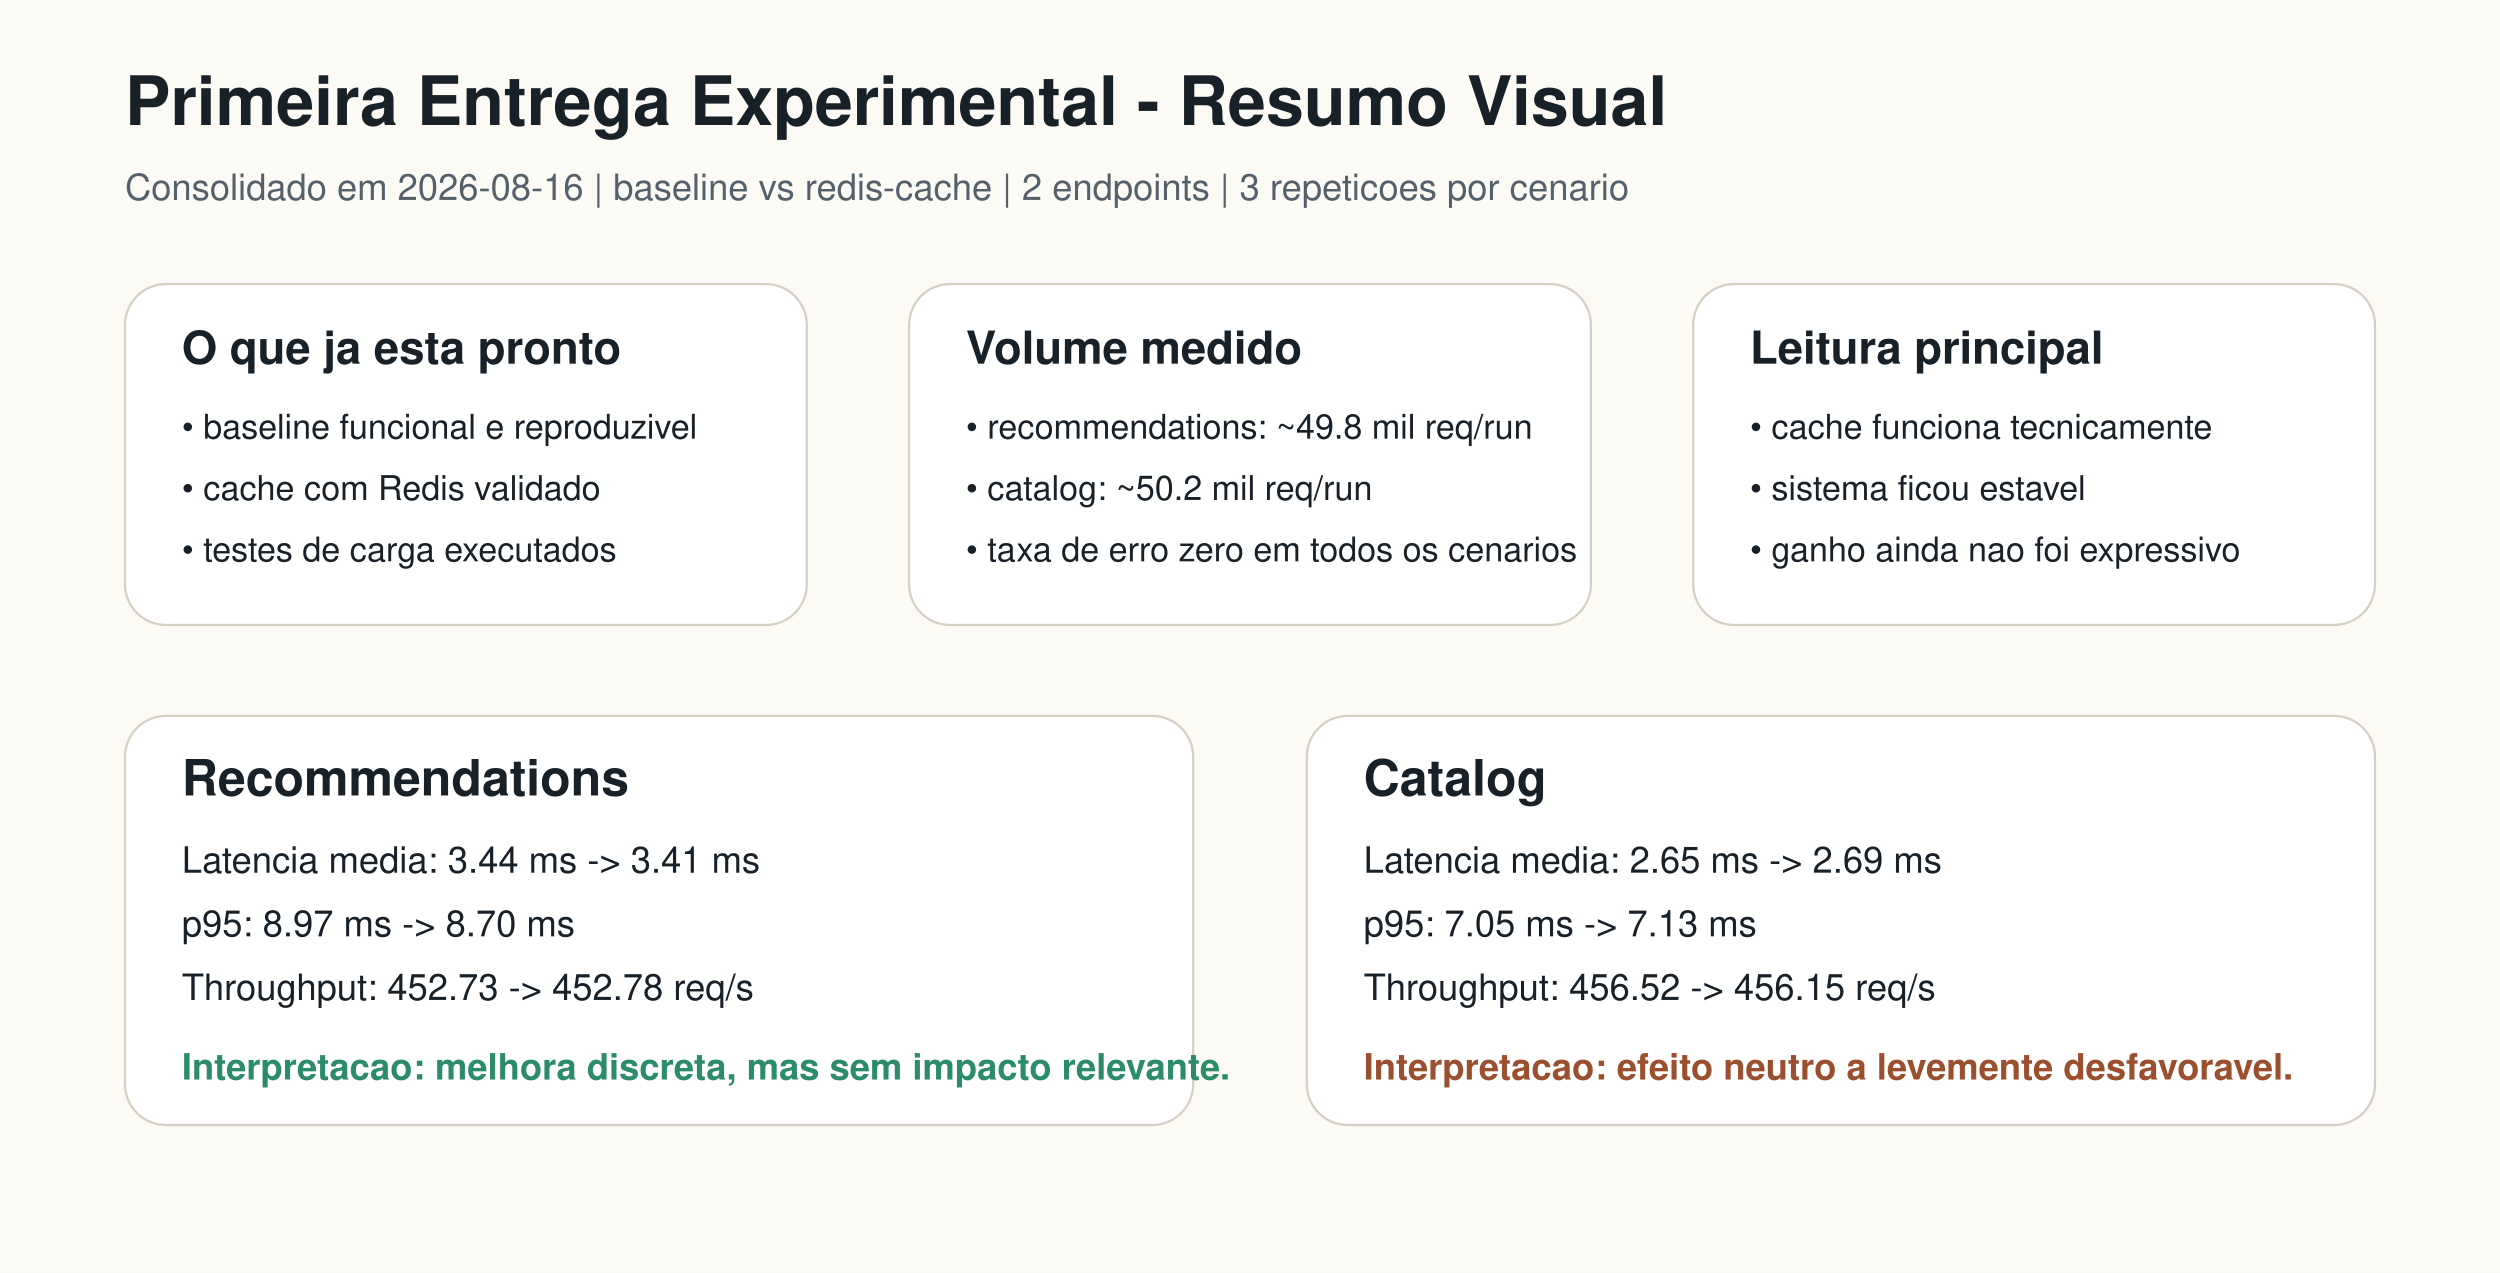
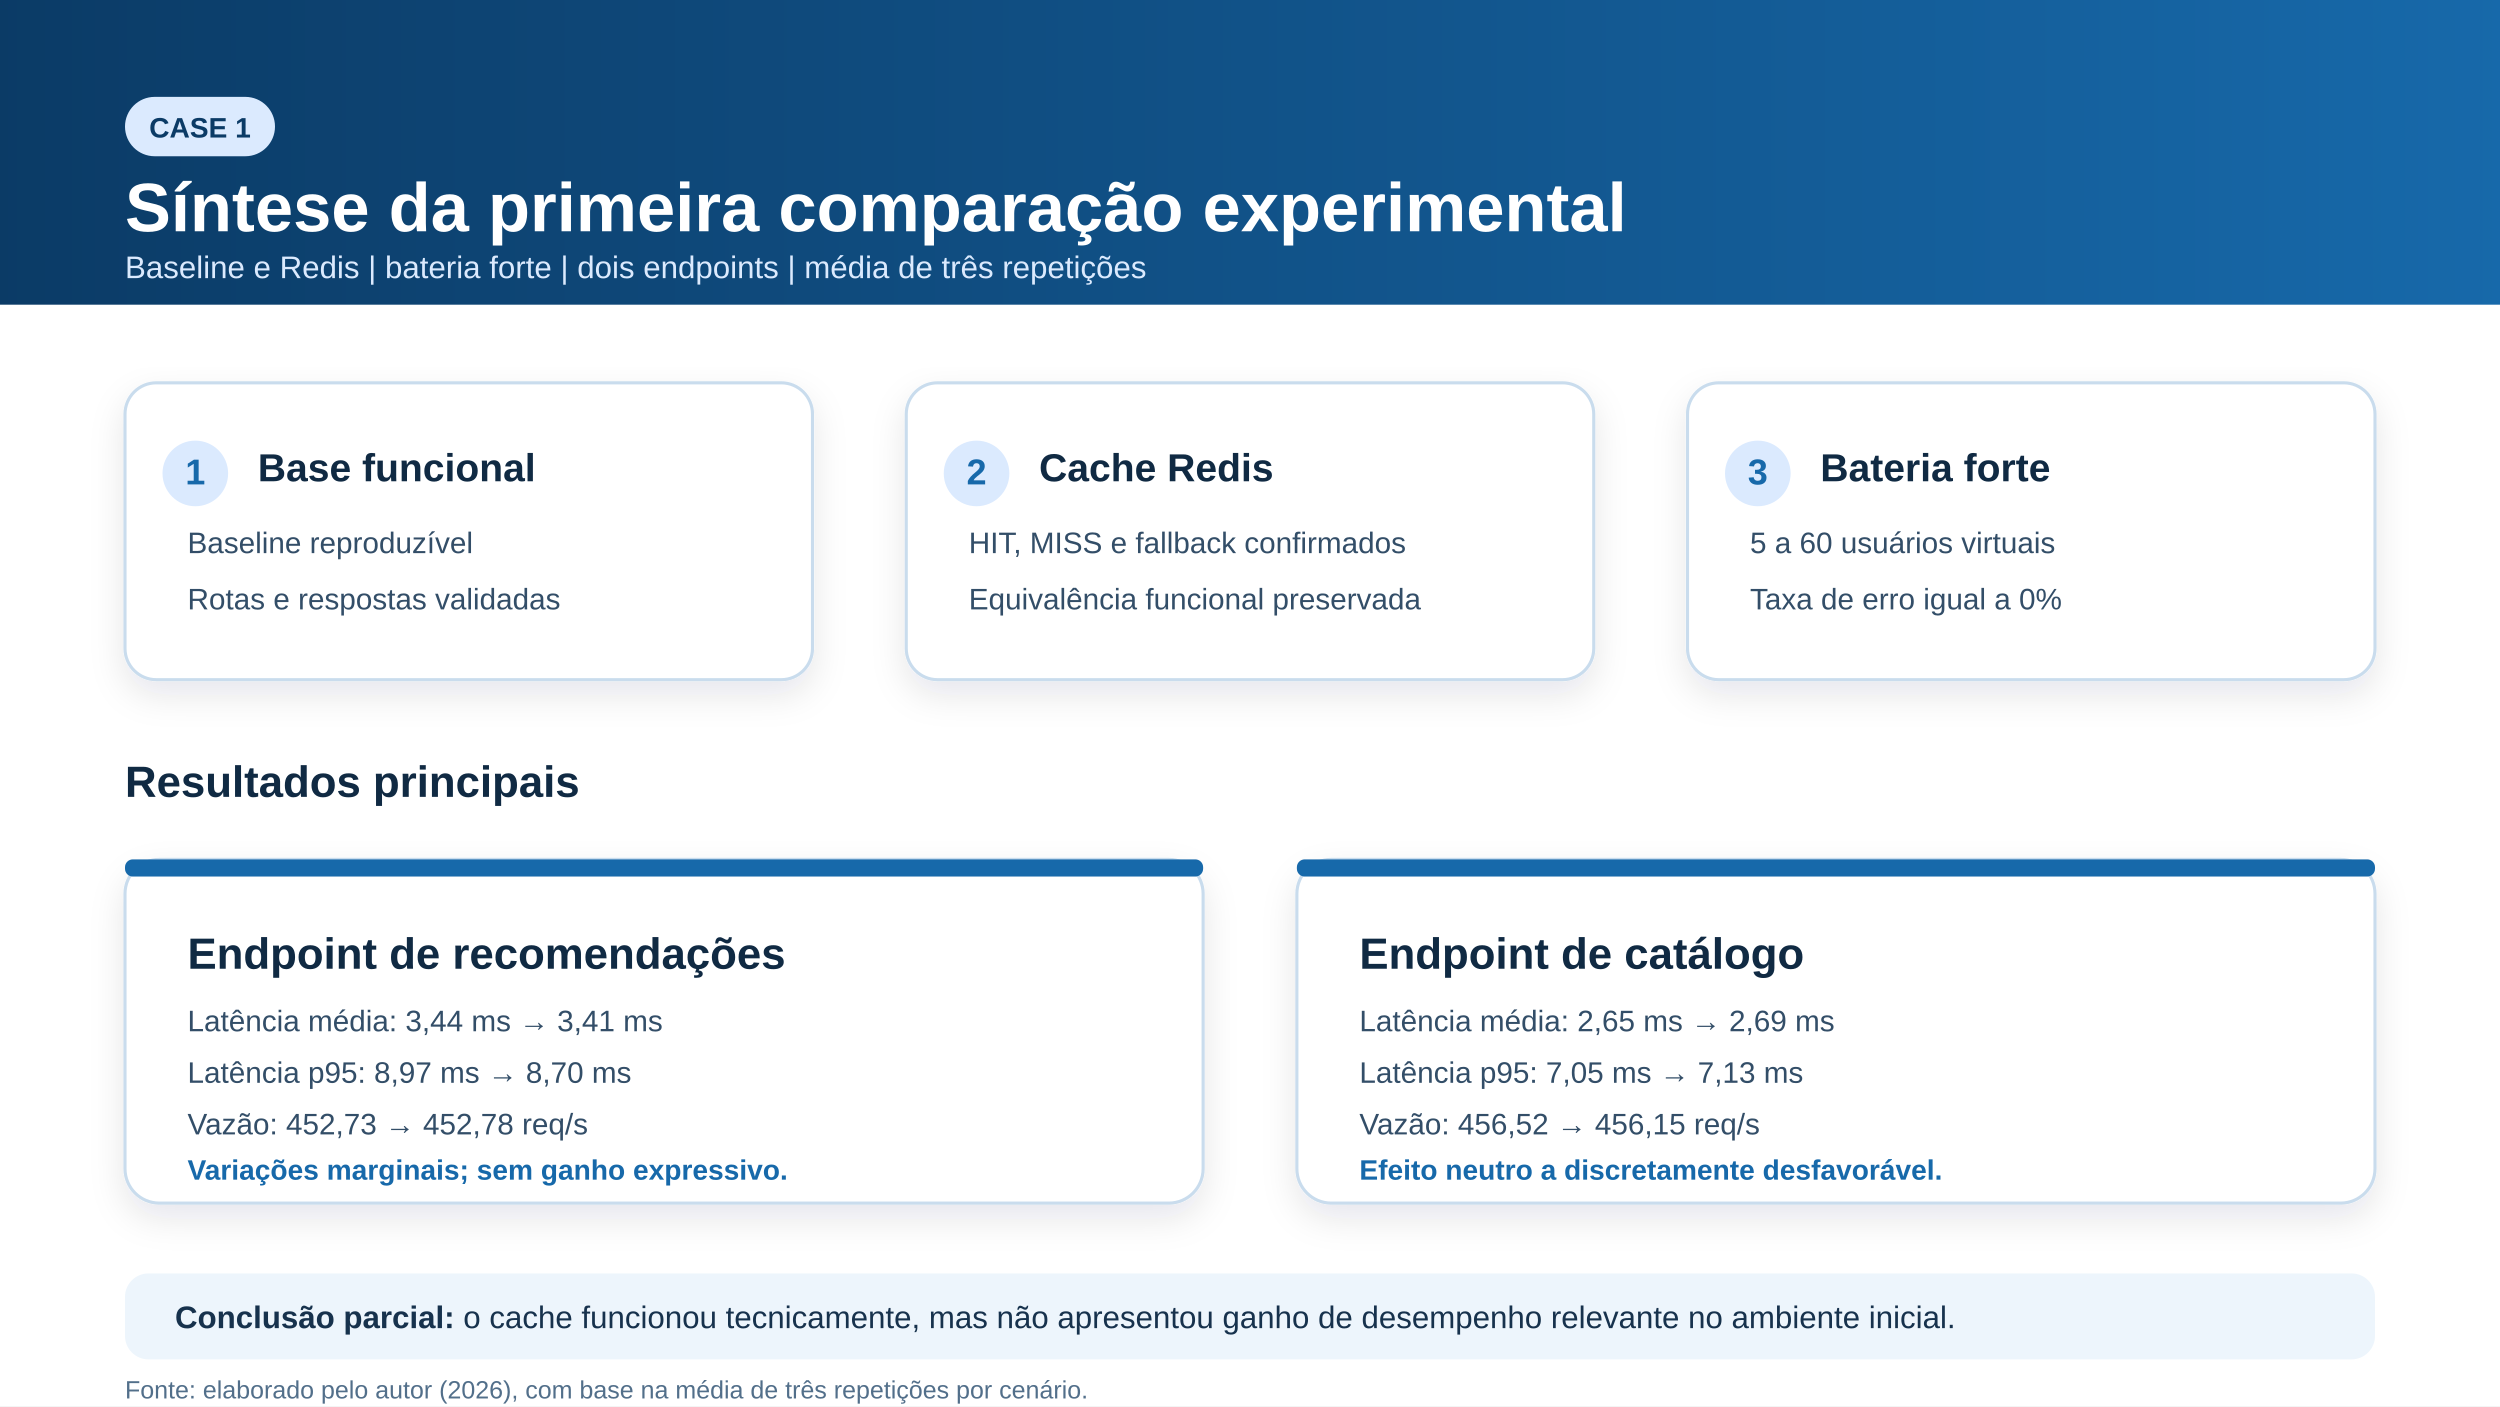
- <svg xmlns="http://www.w3.org/2000/svg" width="1100" height="560" viewBox="0 0 1100 560" role="img" aria-labelledby="title desc">
-   <rect width="1100" height="560" fill="#fcfaf5" />
-   <text x="55" y="55" font-family="Helvetica, Arial, sans-serif" font-size="30" font-weight="700" fill="#182028">Primeira Entrega Experimental - Resumo Visual</text>
-   <text x="55" y="88" font-family="Helvetica, Arial, sans-serif" font-size="16" fill="#55616a">Consolidado em 2026-08-16 | baseline vs redis-cache | 2 endpoints | 3 repeticoes por cenario</text>
-   <rect x="55" y="125" width="300" height="150" rx="18" fill="#ffffff" stroke="#d6d0c4" />
-   <text x="80" y="160" font-family="Helvetica, Arial, sans-serif" font-size="20" font-weight="700" fill="#182028">O que ja esta pronto</text>
-   <text x="80" y="193" font-family="Helvetica, Arial, sans-serif" font-size="15" fill="#182028">• baseline funcional e reproduzivel</text>
-   <text x="80" y="220" font-family="Helvetica, Arial, sans-serif" font-size="15" fill="#182028">• cache com Redis validado</text>
-   <text x="80" y="247" font-family="Helvetica, Arial, sans-serif" font-size="15" fill="#182028">• testes de carga executados</text>
-   <rect x="400" y="125" width="300" height="150" rx="18" fill="#ffffff" stroke="#d6d0c4" />
-   <text x="425" y="160" font-family="Helvetica, Arial, sans-serif" font-size="20" font-weight="700" fill="#182028">Volume medido</text>
-   <text x="425" y="193" font-family="Helvetica, Arial, sans-serif" font-size="15" fill="#182028">• recommendations: ~49.8 mil req/run</text>
-   <text x="425" y="220" font-family="Helvetica, Arial, sans-serif" font-size="15" fill="#182028">• catalog: ~50.2 mil req/run</text>
-   <text x="425" y="247" font-family="Helvetica, Arial, sans-serif" font-size="15" fill="#182028">• taxa de erro zero em todos os cenarios</text>
-   <rect x="745" y="125" width="300" height="150" rx="18" fill="#ffffff" stroke="#d6d0c4" />
-   <text x="770" y="160" font-family="Helvetica, Arial, sans-serif" font-size="20" font-weight="700" fill="#182028">Leitura principal</text>
-   <text x="770" y="193" font-family="Helvetica, Arial, sans-serif" font-size="15" fill="#182028">• cache funciona tecnicamente</text>
-   <text x="770" y="220" font-family="Helvetica, Arial, sans-serif" font-size="15" fill="#182028">• sistema ficou estavel</text>
-   <text x="770" y="247" font-family="Helvetica, Arial, sans-serif" font-size="15" fill="#182028">• ganho ainda nao foi expressivo</text>
-   <rect x="55" y="315" width="470" height="180" rx="18" fill="#ffffff" stroke="#d6d0c4" />
-   <text x="80" y="350" font-family="Helvetica, Arial, sans-serif" font-size="22" font-weight="700" fill="#182028">Recommendations</text>
-   <text x="80" y="384" font-family="Helvetica, Arial, sans-serif" font-size="16" fill="#182028">Latencia media: 3.44 ms -&gt; 3.41 ms</text>
-   <text x="80" y="412" font-family="Helvetica, Arial, sans-serif" font-size="16" fill="#182028">p95: 8.97 ms -&gt; 8.70 ms</text>
-   <text x="80" y="440" font-family="Helvetica, Arial, sans-serif" font-size="16" fill="#182028">Throughput: 452.73 -&gt; 452.78 req/s</text>
-   <text x="80" y="475" font-family="Helvetica, Arial, sans-serif" font-size="16" font-weight="700" fill="#2c8c69">Interpretacao: melhora discreta, mas sem impacto relevante.</text>
-   <rect x="575" y="315" width="470" height="180" rx="18" fill="#ffffff" stroke="#d6d0c4" />
-   <text x="600" y="350" font-family="Helvetica, Arial, sans-serif" font-size="22" font-weight="700" fill="#182028">Catalog</text>
-   <text x="600" y="384" font-family="Helvetica, Arial, sans-serif" font-size="16" fill="#182028">Latencia media: 2.65 ms -&gt; 2.69 ms</text>
-   <text x="600" y="412" font-family="Helvetica, Arial, sans-serif" font-size="16" fill="#182028">p95: 7.05 ms -&gt; 7.13 ms</text>
-   <text x="600" y="440" font-family="Helvetica, Arial, sans-serif" font-size="16" fill="#182028">Throughput: 456.52 -&gt; 456.15 req/s</text>
-   <text x="600" y="475" font-family="Helvetica, Arial, sans-serif" font-size="16" font-weight="700" fill="#9a4f2e">Interpretacao: efeito neutro a levemente desfavoravel.</text>
+ <svg xmlns="http://www.w3.org/2000/svg" width="1600" height="900" viewBox="0 0 1600 900" role="img" aria-labelledby="title desc">
+   <defs>
+     <filter id="s" x="-10%" y="-10%" width="120%" height="130%">
+       <feDropShadow dx="0" dy="9" stdDeviation="11" flood-color="#0f2742" flood-opacity=".10" />
+     </filter>
+     <linearGradient id="h" x1="0" x2="1">
+       <stop stop-color="#0b3b66" />
+       <stop offset="1" stop-color="#1769aa" />
+     </linearGradient>
+   </defs>
+   <rect width="1600" height="900" fill="#fff" />
+   <rect width="1600" height="195" fill="url(#h)" />
+   <rect x="80" y="62" width="96" height="38" rx="19" fill="#dbeafe" />
+   <text x="128" y="88" text-anchor="middle" font-family="Arial, sans-serif" font-size="18" font-weight="700" fill="#0b3b66">CASE 1</text>
+   <text x="80" y="148" font-family="Arial, sans-serif" font-size="44" font-weight="700" fill="#fff">Síntese da primeira comparação experimental</text>
+   <text x="80" y="178" font-family="Arial, sans-serif" font-size="20" fill="#dbeafe">Baseline e Redis | bateria forte | dois endpoints | média de três repetições</text>
+   <g font-family="Arial, sans-serif" filter="url(#s)">
+     <rect x="80" y="245" width="440" height="190" rx="20" fill="#fff" stroke="#c9dced" stroke-width="2" />
+     <rect x="580" y="245" width="440" height="190" rx="20" fill="#fff" stroke="#c9dced" stroke-width="2" />
+     <rect x="1080" y="245" width="440" height="190" rx="20" fill="#fff" stroke="#c9dced" stroke-width="2" />
+   </g>
+   <g font-family="Arial, sans-serif">
+     <circle cx="125" cy="303" r="21" fill="#dbeafe" />
+     <text x="125" y="310" text-anchor="middle" font-size="23" font-weight="700" fill="#1769aa">1</text>
+     <text x="165" y="308" font-size="25" font-weight="700" fill="#102a43">Base funcional</text>
+     <text x="120" y="354" font-size="19" fill="#334e68">Baseline reproduzível</text>
+     <text x="120" y="390" font-size="19" fill="#334e68">Rotas e respostas validadas</text>
+     <circle cx="625" cy="303" r="21" fill="#dbeafe" />
+     <text x="625" y="310" text-anchor="middle" font-size="23" font-weight="700" fill="#1769aa">2</text>
+     <text x="665" y="308" font-size="25" font-weight="700" fill="#102a43">Cache Redis</text>
+     <text x="620" y="354" font-size="19" fill="#334e68">HIT, MISS e fallback confirmados</text>
+     <text x="620" y="390" font-size="19" fill="#334e68">Equivalência funcional preservada</text>
+     <circle cx="1125" cy="303" r="21" fill="#dbeafe" />
+     <text x="1125" y="310" text-anchor="middle" font-size="23" font-weight="700" fill="#1769aa">3</text>
+     <text x="1165" y="308" font-size="25" font-weight="700" fill="#102a43">Bateria forte</text>
+     <text x="1120" y="354" font-size="19" fill="#334e68">5 a 60 usuários virtuais</text>
+     <text x="1120" y="390" font-size="19" fill="#334e68">Taxa de erro igual a 0%</text>
+   </g>
+   <text x="80" y="510" font-family="Arial, sans-serif" font-size="28" font-weight="700" fill="#102a43">Resultados principais</text>
+   <g font-family="Arial, sans-serif" filter="url(#s)">
+     <rect x="80" y="550" width="690" height="220" rx="22" fill="#fff" stroke="#c9dced" stroke-width="2" />
+     <rect x="830" y="550" width="690" height="220" rx="22" fill="#fff" stroke="#c9dced" stroke-width="2" />
+   </g>
+   <g font-family="Arial, sans-serif">
+     <rect x="80" y="550" width="690" height="11" rx="5" fill="#1769aa" />
+     <text x="120" y="620" font-size="28" font-weight="700" fill="#102a43">Endpoint de recomendações</text>
+     <text x="120" y="660" font-size="19" fill="#334e68">Latência média: 3,44 ms → 3,41 ms</text>
+     <text x="120" y="693" font-size="19" fill="#334e68">Latência p95: 8,97 ms → 8,70 ms</text>
+     <text x="120" y="726" font-size="19" fill="#334e68">Vazão: 452,73 → 452,78 req/s</text>
+     <text x="120" y="755" font-size="18" font-weight="700" fill="#1769aa">Variações marginais; sem ganho expressivo.</text>
+     <rect x="830" y="550" width="690" height="11" rx="5" fill="#1769aa" />
+     <text x="870" y="620" font-size="28" font-weight="700" fill="#102a43">Endpoint de catálogo</text>
+     <text x="870" y="660" font-size="19" fill="#334e68">Latência média: 2,65 ms → 2,69 ms</text>
+     <text x="870" y="693" font-size="19" fill="#334e68">Latência p95: 7,05 ms → 7,13 ms</text>
+     <text x="870" y="726" font-size="19" fill="#334e68">Vazão: 456,52 → 456,15 req/s</text>
+     <text x="870" y="755" font-size="18" font-weight="700" fill="#1769aa">Efeito neutro a discretamente desfavorável.</text>
+   </g>
+   <rect x="80" y="815" width="1440" height="55" rx="15" fill="#edf5fc" />
+   <text x="112" y="850" font-family="Arial, sans-serif" font-size="20" fill="#17324d">
+     <tspan font-weight="700">Conclusão parcial:</tspan> o cache funcionou tecnicamente, mas não apresentou ganho de desempenho relevante no ambiente inicial.</text>
+   <text x="80" y="895" font-family="Arial, sans-serif" font-size="16" fill="#526f8a">Fonte: elaborado pelo autor (2026), com base na média de três repetições por cenário.</text>
</svg>
